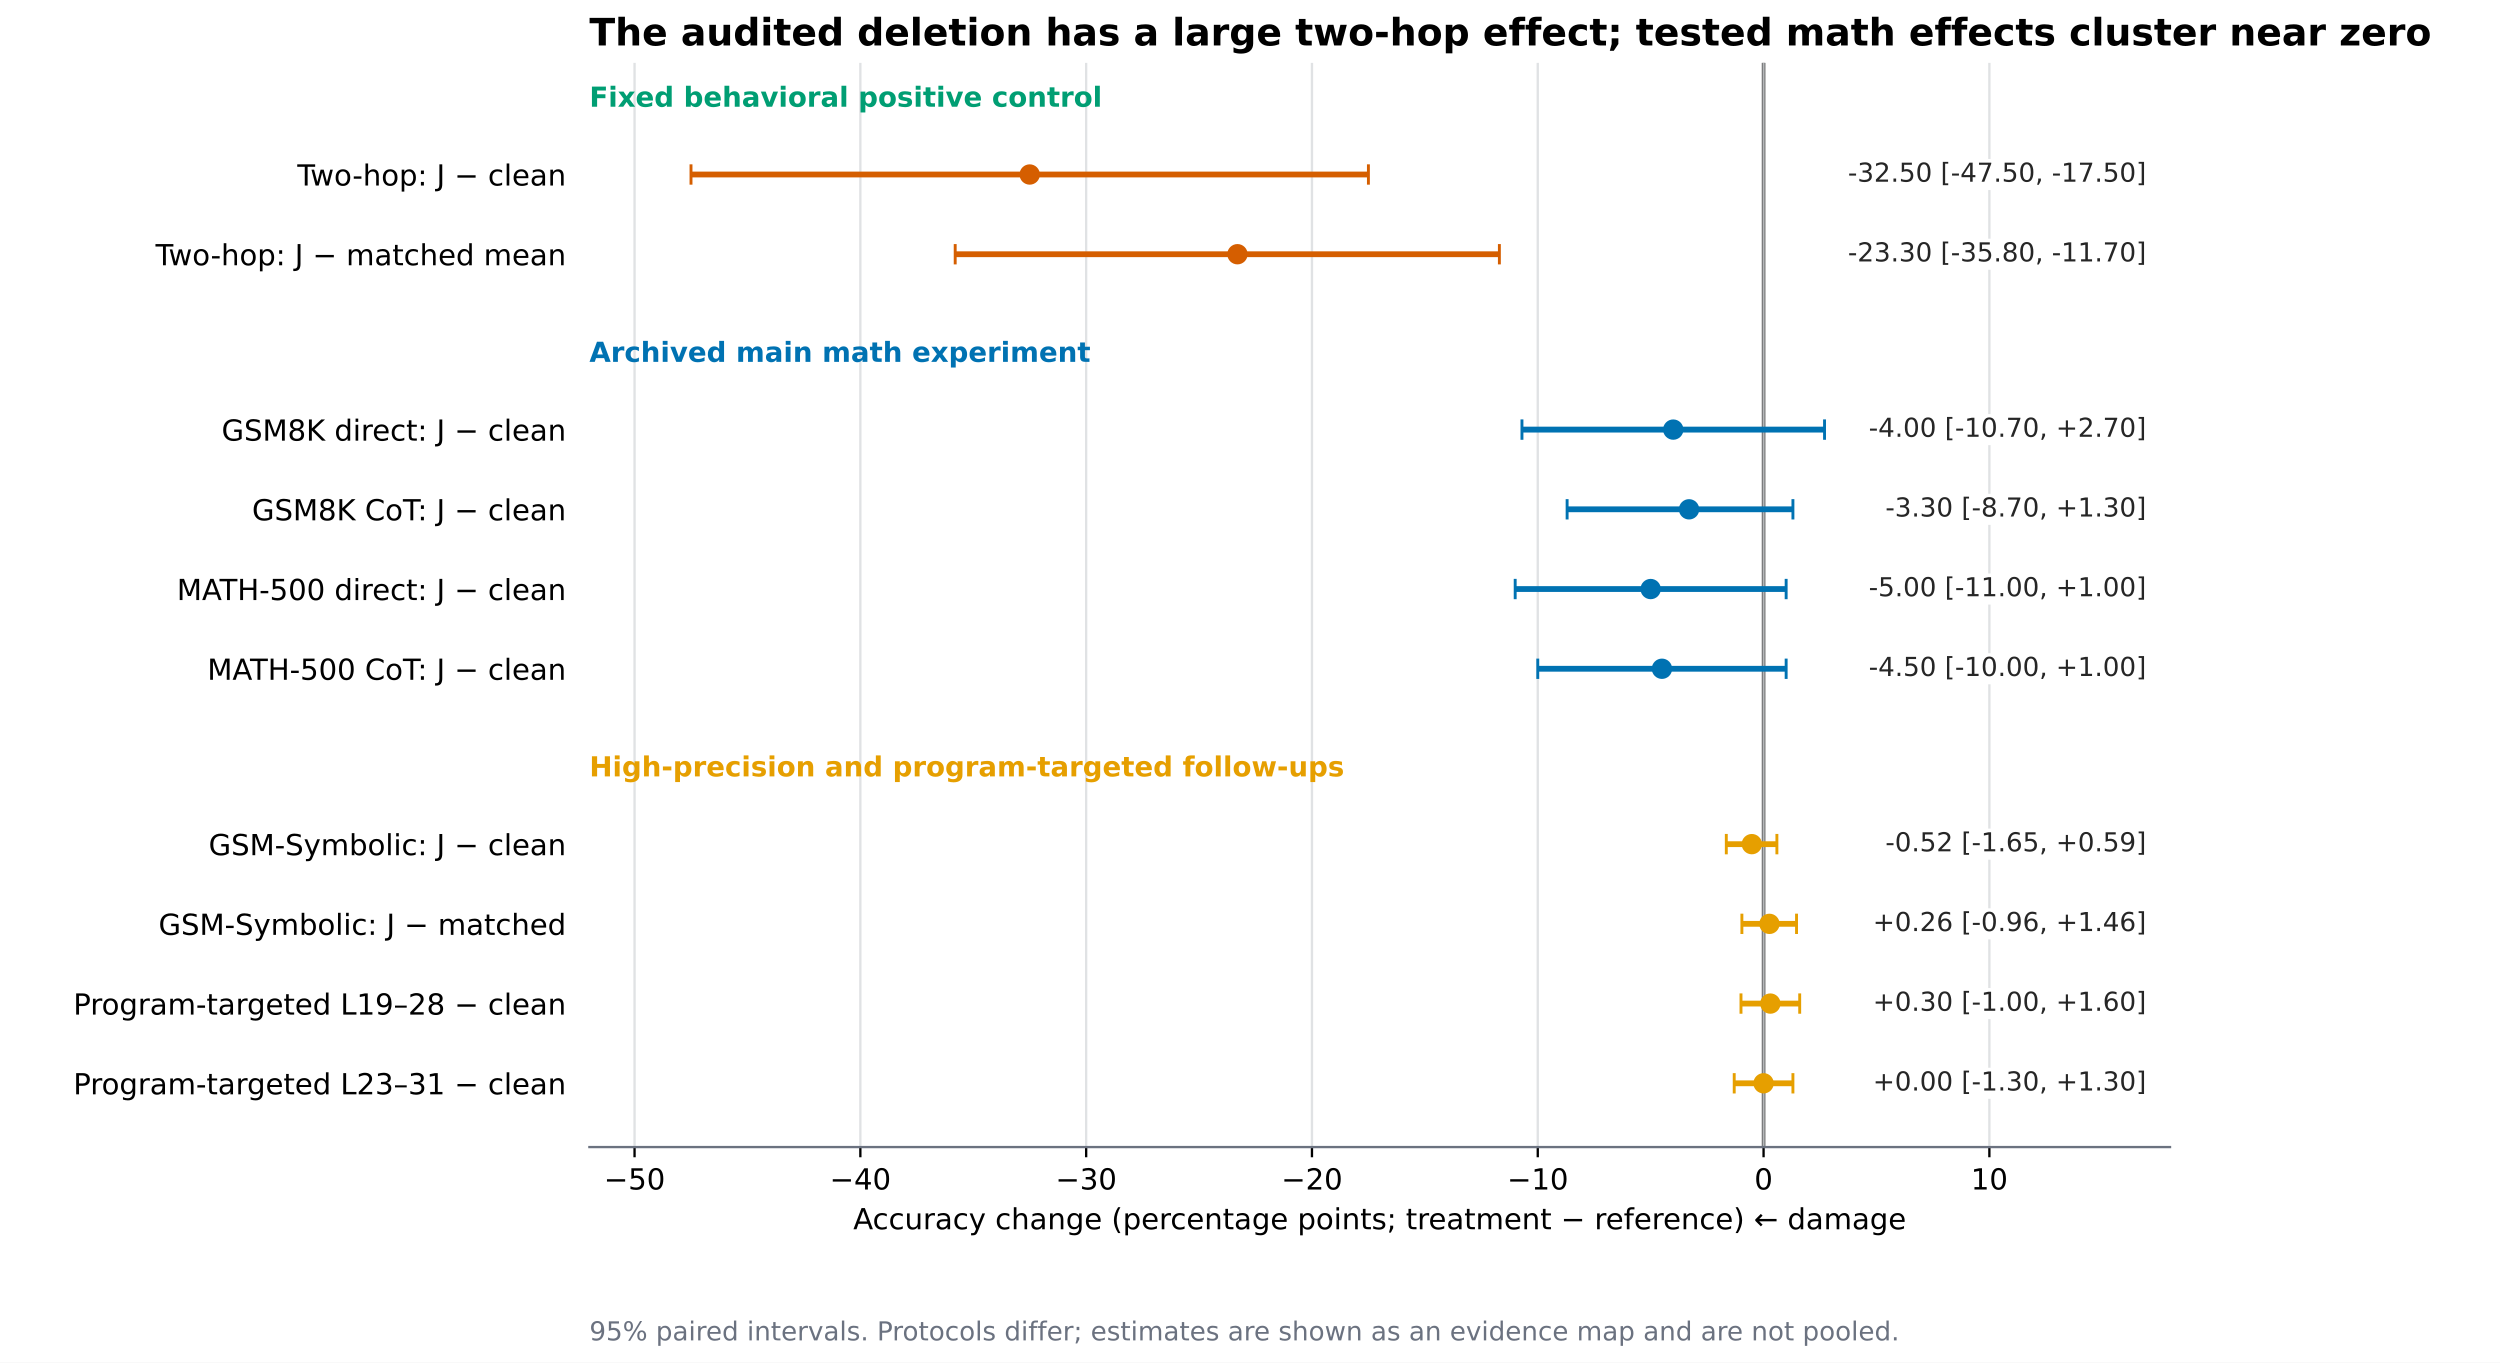
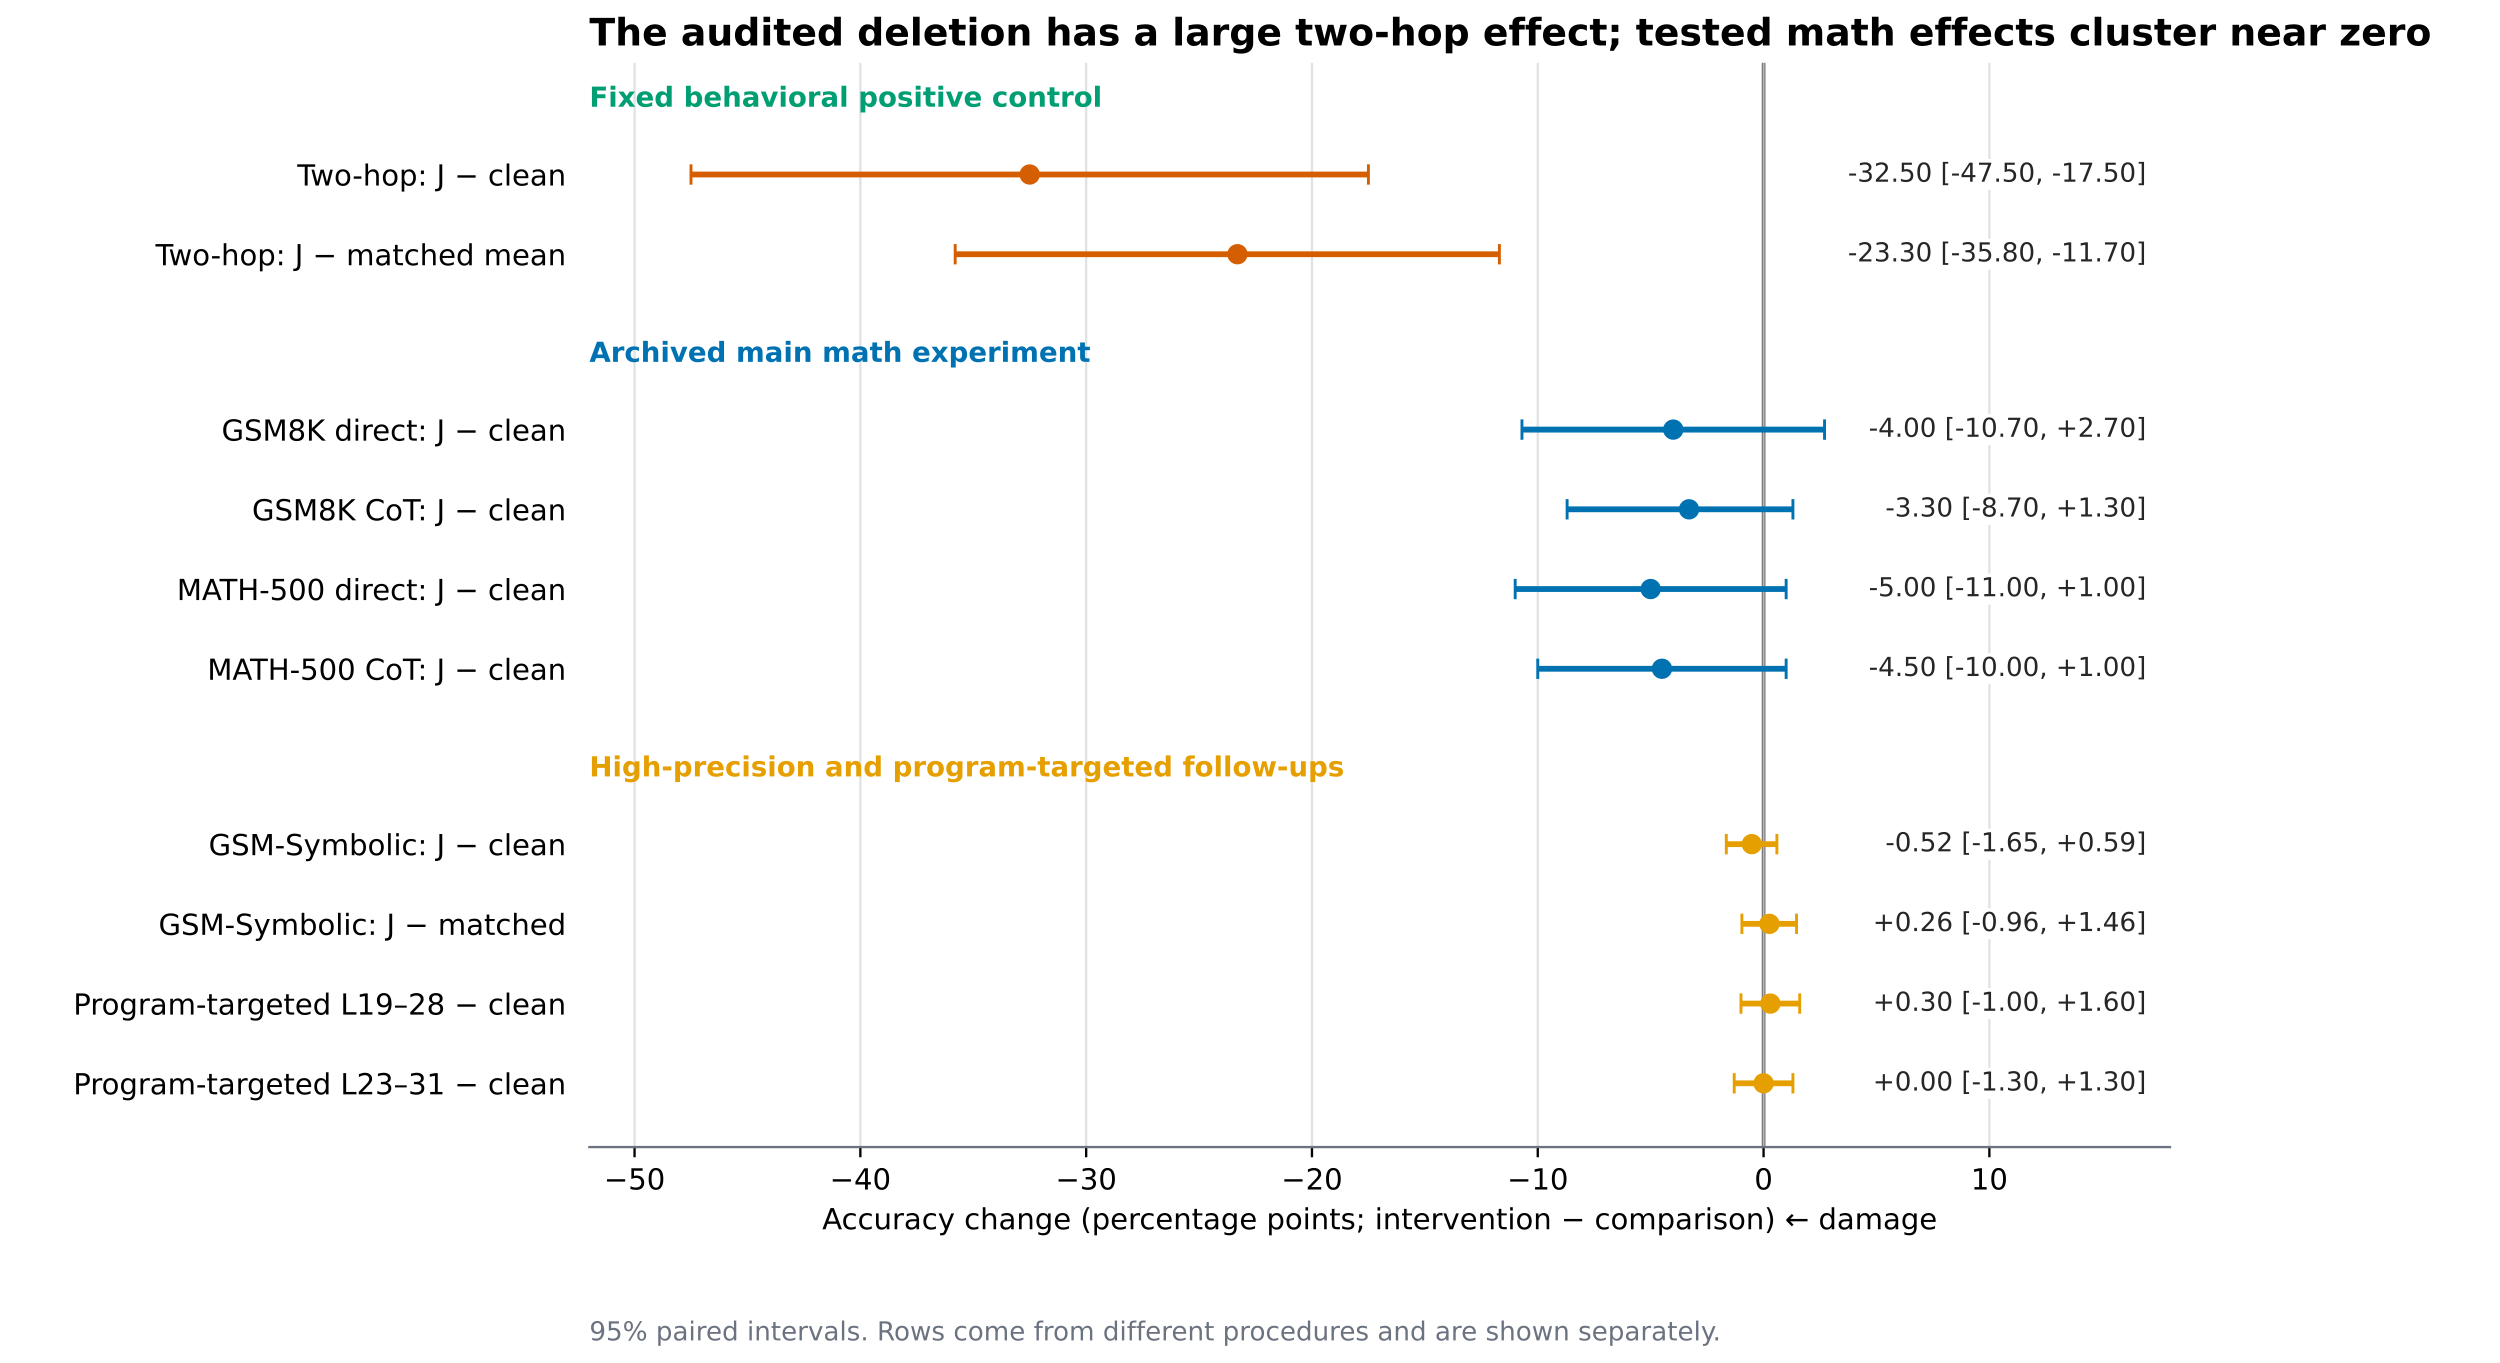
<svg xmlns="http://www.w3.org/2000/svg" xmlns:xlink="http://www.w3.org/1999/xlink" width="860.015pt" height="468.742pt" viewBox="0 0 860.015 468.742" version="1.1">
  <defs>
    <style type="text/css">*{stroke-linejoin: round; stroke-linecap: butt}</style>
  </defs>
  <g id="figure_1">
    <g id="patch_1">
      <path d="M -0 468.742  L 860.015 468.742  L 860.015 0  L -0 0  z " style="fill: #ffffff" />
    </g>
    <g id="axes_1">
      <g id="patch_2">
        <path d="M 202.754 394.598  L 746.498 394.598  L 746.498 21.638  L 202.754 21.638  z " style="fill: #ffffff" />
      </g>
      <g id="line2d_1">
        <path d="M 606.678 394.598  L 606.678 21.638  " clip-path="url(#pc474516180)" style="fill: none; stroke: #262626; stroke-width: 1.2; stroke-linecap: square" />
      </g>
      <g id="matplotlib.axis_1">
        <g id="xtick_1">
          <g id="line2d_2">
            <path d="M 218.289 394.598  L 218.289 21.638  " clip-path="url(#pc474516180)" style="fill: none; stroke: #d8dadd; stroke-opacity: 0.8; stroke-width: 0.8; stroke-linecap: square" />
          </g>
          <g id="line2d_3">
            <defs>
              <path id="m398c0b380d" d="M 0 0  L 0 3.5  " style="stroke: #000000; stroke-width: 0.8" />
            </defs>
            <g>
              <use xlink:href="#m398c0b380d" x="218.289" y="394.598" style="stroke: #000000; stroke-width: 0.8" />
            </g>
          </g>
          <g id="text_1">
            <text style="font: 10px 'DejaVu Sans'; text-anchor: middle" x="218.289" y="409.196" transform="rotate(-0 218.2893 409.1964)">−50</text>
          </g>
        </g>
        <g id="xtick_2">
          <g id="line2d_4">
            <path d="M 295.967 394.598  L 295.967 21.638  " clip-path="url(#pc474516180)" style="fill: none; stroke: #d8dadd; stroke-opacity: 0.8; stroke-width: 0.8; stroke-linecap: square" />
          </g>
          <g id="line2d_5">
            <g>
              <use xlink:href="#m398c0b380d" x="295.967" y="394.598" style="stroke: #000000; stroke-width: 0.8" />
            </g>
          </g>
          <g id="text_2">
            <text style="font: 10px 'DejaVu Sans'; text-anchor: middle" x="295.967" y="409.196" transform="rotate(-0 295.967 409.1964)">−40</text>
          </g>
        </g>
        <g id="xtick_3">
          <g id="line2d_6">
            <path d="M 373.645 394.598  L 373.645 21.638  " clip-path="url(#pc474516180)" style="fill: none; stroke: #d8dadd; stroke-opacity: 0.8; stroke-width: 0.8; stroke-linecap: square" />
          </g>
          <g id="line2d_7">
            <g>
              <use xlink:href="#m398c0b380d" x="373.645" y="394.598" style="stroke: #000000; stroke-width: 0.8" />
            </g>
          </g>
          <g id="text_3">
            <text style="font: 10px 'DejaVu Sans'; text-anchor: middle" x="373.645" y="409.196" transform="rotate(-0 373.6447 409.1964)">−30</text>
          </g>
        </g>
        <g id="xtick_4">
          <g id="line2d_8">
            <path d="M 451.322 394.598  L 451.322 21.638  " clip-path="url(#pc474516180)" style="fill: none; stroke: #d8dadd; stroke-opacity: 0.8; stroke-width: 0.8; stroke-linecap: square" />
          </g>
          <g id="line2d_9">
            <g>
              <use xlink:href="#m398c0b380d" x="451.322" y="394.598" style="stroke: #000000; stroke-width: 0.8" />
            </g>
          </g>
          <g id="text_4">
            <text style="font: 10px 'DejaVu Sans'; text-anchor: middle" x="451.322" y="409.196" transform="rotate(-0 451.3224 409.1964)">−20</text>
          </g>
        </g>
        <g id="xtick_5">
          <g id="line2d_10">
            <path d="M 529 394.598  L 529 21.638  " clip-path="url(#pc474516180)" style="fill: none; stroke: #d8dadd; stroke-opacity: 0.8; stroke-width: 0.8; stroke-linecap: square" />
          </g>
          <g id="line2d_11">
            <g>
              <use xlink:href="#m398c0b380d" x="529" y="394.598" style="stroke: #000000; stroke-width: 0.8" />
            </g>
          </g>
          <g id="text_5">
            <text style="font: 10px 'DejaVu Sans'; text-anchor: middle" x="529" y="409.196" transform="rotate(-0 529.0001 409.1964)">−10</text>
          </g>
        </g>
        <g id="xtick_6">
          <g id="line2d_12">
            <path d="M 606.678 394.598  L 606.678 21.638  " clip-path="url(#pc474516180)" style="fill: none; stroke: #d8dadd; stroke-opacity: 0.8; stroke-width: 0.8; stroke-linecap: square" />
          </g>
          <g id="line2d_13">
            <g>
              <use xlink:href="#m398c0b380d" x="606.678" y="394.598" style="stroke: #000000; stroke-width: 0.8" />
            </g>
          </g>
          <g id="text_6">
            <text style="font: 10px 'DejaVu Sans'; text-anchor: middle" x="606.678" y="409.196" transform="rotate(-0 606.6779 409.1964)">0</text>
          </g>
        </g>
        <g id="xtick_7">
          <g id="line2d_14">
            <path d="M 684.356 394.598  L 684.356 21.638  " clip-path="url(#pc474516180)" style="fill: none; stroke: #d8dadd; stroke-opacity: 0.8; stroke-width: 0.8; stroke-linecap: square" />
          </g>
          <g id="line2d_15">
            <g>
              <use xlink:href="#m398c0b380d" x="684.356" y="394.598" style="stroke: #000000; stroke-width: 0.8" />
            </g>
          </g>
          <g id="text_7">
            <text style="font: 10px 'DejaVu Sans'; text-anchor: middle" x="684.356" y="409.196" transform="rotate(-0 684.3556 409.1964)">10</text>
          </g>
        </g>
        <g id="text_8">
-           <text style="font: 10px 'DejaVu Sans'; text-anchor: middle" x="474.626" y="422.875" transform="rotate(-0 474.6257 422.8745)">Accuracy change (percentage points; treatment − reference)   ← damage</text>
+           <text style="font: 10px 'DejaVu Sans'; text-anchor: middle" x="474.626" y="422.875" transform="rotate(-0 474.6257 422.8745)">Accuracy change (percentage points; intervention − comparison)   ← damage</text>
        </g>
      </g>
      <g id="matplotlib.axis_2">
        <g id="ytick_1">
          <g id="line2d_16" />
          <g id="text_9">
            <text style="font: 10px 'DejaVu Sans'; text-anchor: end" x="194.754" y="63.83" transform="rotate(-0 194.7537 63.83013)">Two-hop: J − clean</text>
          </g>
        </g>
        <g id="ytick_2">
          <g id="line2d_17" />
          <g id="text_10">
            <text style="font: 10px 'DejaVu Sans'; text-anchor: end" x="194.754" y="91.254" transform="rotate(-0 194.7537 91.25366)">Two-hop: J − matched mean</text>
          </g>
        </g>
        <g id="ytick_3">
          <g id="line2d_18" />
          <g id="text_11">
            <text style="font: 10px 'DejaVu Sans'; text-anchor: end" x="194.754" y="151.585" transform="rotate(-0 194.7537 151.5854)">GSM8K direct: J − clean</text>
          </g>
        </g>
        <g id="ytick_4">
          <g id="line2d_19" />
          <g id="text_12">
            <text style="font: 10px 'DejaVu Sans'; text-anchor: end" x="194.754" y="179.009" transform="rotate(-0 194.7537 179.009)">GSM8K CoT: J − clean</text>
          </g>
        </g>
        <g id="ytick_5">
          <g id="line2d_20" />
          <g id="text_13">
            <text style="font: 10px 'DejaVu Sans'; text-anchor: end" x="194.754" y="206.432" transform="rotate(-0 194.7537 206.4325)">MATH-500 direct: J − clean</text>
          </g>
        </g>
        <g id="ytick_6">
          <g id="line2d_21" />
          <g id="text_14">
            <text style="font: 10px 'DejaVu Sans'; text-anchor: end" x="194.754" y="233.856" transform="rotate(-0 194.7537 233.856)">MATH-500 CoT: J − clean</text>
          </g>
        </g>
        <g id="ytick_7">
          <g id="line2d_22" />
          <g id="text_15">
            <text style="font: 10px 'DejaVu Sans'; text-anchor: end" x="194.754" y="294.188" transform="rotate(-0 194.7537 294.1878)">GSM-Symbolic: J − clean</text>
          </g>
        </g>
        <g id="ytick_8">
          <g id="line2d_23" />
          <g id="text_16">
            <text style="font: 10px 'DejaVu Sans'; text-anchor: end" x="194.754" y="321.611" transform="rotate(-0 194.7537 321.6113)">GSM-Symbolic: J − matched</text>
          </g>
        </g>
        <g id="ytick_9">
          <g id="line2d_24" />
          <g id="text_17">
            <text style="font: 10px 'DejaVu Sans'; text-anchor: end" x="194.754" y="349.035" transform="rotate(-0 194.7537 349.0348)">Program-targeted L19–28 − clean</text>
          </g>
        </g>
        <g id="ytick_10">
          <g id="line2d_25" />
          <g id="text_18">
            <text style="font: 10px 'DejaVu Sans'; text-anchor: end" x="194.754" y="376.458" transform="rotate(-0 194.7537 376.4584)">Program-targeted L23–31 − clean</text>
          </g>
        </g>
      </g>
      <g id="patch_3">
        <path d="M 202.754 394.598  L 746.498 394.598  " style="fill: none; stroke: #6b7280; stroke-width: 0.8; stroke-linejoin: miter; stroke-linecap: square" />
      </g>
      <g id="LineCollection_1">
        <path d="M 237.709 60.031  L 470.742 60.031  " clip-path="url(#pc474516180)" style="fill: none; stroke: #d55e00; stroke-width: 2" />
      </g>
      <g id="line2d_26">
        <defs>
          <path id="mcdeac8eda5" d="M 0 3.5  L 0 -3.5  " style="stroke: #d55e00" />
        </defs>
        <g clip-path="url(#pc474516180)">
          <use xlink:href="#mcdeac8eda5" x="237.709" y="60.031" style="fill: #d55e00; stroke: #d55e00" />
        </g>
      </g>
      <g id="line2d_27">
        <g clip-path="url(#pc474516180)">
          <use xlink:href="#mcdeac8eda5" x="470.742" y="60.031" style="fill: #d55e00; stroke: #d55e00" />
        </g>
      </g>
      <g id="text_19">
        <g id="patch_4">
          <path d="M 631.85 65.376  L 739.332 65.376  L 739.332 54.686  L 631.85 54.686  z " style="fill: #ffffff" />
        </g>
        <text style="fill: #262626; font: 9px 'DejaVu Sans'; text-anchor: end" x="738.342" y="62.514" transform="rotate(-0 738.3416 62.51435)">-32.50  [-47.50, -17.50]</text>
      </g>
      <g id="LineCollection_2">
        <path d="M 328.592 87.454  L 515.795 87.454  " clip-path="url(#pc474516180)" style="fill: none; stroke: #d55e00; stroke-width: 2" />
      </g>
      <g id="line2d_28">
        <g clip-path="url(#pc474516180)">
          <use xlink:href="#mcdeac8eda5" x="328.592" y="87.454" style="fill: #d55e00; stroke: #d55e00" />
        </g>
      </g>
      <g id="line2d_29">
        <g clip-path="url(#pc474516180)">
          <use xlink:href="#mcdeac8eda5" x="515.795" y="87.454" style="fill: #d55e00; stroke: #d55e00" />
        </g>
      </g>
      <g id="text_20">
        <g id="patch_5">
          <path d="M 631.85 92.8  L 739.332 92.8  L 739.332 82.109  L 631.85 82.109  z " style="fill: #ffffff" />
        </g>
        <text style="fill: #262626; font: 9px 'DejaVu Sans'; text-anchor: end" x="738.342" y="89.938" transform="rotate(-0 738.3416 89.93788)">-23.30  [-35.80, -11.70]</text>
      </g>
      <g id="LineCollection_3">
        <path d="M 523.563 147.786  L 627.651 147.786  " clip-path="url(#pc474516180)" style="fill: none; stroke: #0072b2; stroke-width: 2" />
      </g>
      <g id="line2d_30">
        <defs>
          <path id="m7ce8c4a1e4" d="M 0 3.5  L 0 -3.5  " style="stroke: #0072b2" />
        </defs>
        <g clip-path="url(#pc474516180)">
          <use xlink:href="#m7ce8c4a1e4" x="523.563" y="147.786" style="fill: #0072b2; stroke: #0072b2" />
        </g>
      </g>
      <g id="line2d_31">
        <g clip-path="url(#pc474516180)">
          <use xlink:href="#m7ce8c4a1e4" x="627.651" y="147.786" style="fill: #0072b2; stroke: #0072b2" />
        </g>
      </g>
      <g id="text_21">
        <g id="patch_6">
          <path d="M 639.008 153.131  L 739.332 153.131  L 739.332 142.441  L 639.008 142.441  z " style="fill: #ffffff" />
        </g>
        <text style="fill: #262626; font: 9px 'DejaVu Sans'; text-anchor: end" x="738.342" y="150.27" transform="rotate(-0 738.3416 150.2696)">-4.00  [-10.70, +2.70]</text>
      </g>
      <g id="LineCollection_4">
        <path d="M 539.098 175.21  L 616.776 175.21  " clip-path="url(#pc474516180)" style="fill: none; stroke: #0072b2; stroke-width: 2" />
      </g>
      <g id="line2d_32">
        <g clip-path="url(#pc474516180)">
          <use xlink:href="#m7ce8c4a1e4" x="539.098" y="175.21" style="fill: #0072b2; stroke: #0072b2" />
        </g>
      </g>
      <g id="line2d_33">
        <g clip-path="url(#pc474516180)">
          <use xlink:href="#m7ce8c4a1e4" x="616.776" y="175.21" style="fill: #0072b2; stroke: #0072b2" />
        </g>
      </g>
      <g id="text_22">
        <g id="patch_7">
          <path d="M 644.735 180.555  L 739.332 180.555  L 739.332 169.865  L 644.735 169.865  z " style="fill: #ffffff" />
        </g>
        <text style="fill: #262626; font: 9px 'DejaVu Sans'; text-anchor: end" x="738.342" y="177.693" transform="rotate(-0 738.3416 177.6932)">-3.30  [-8.70, +1.30]</text>
      </g>
      <g id="LineCollection_5">
        <path d="M 521.232 202.633  L 614.446 202.633  " clip-path="url(#pc474516180)" style="fill: none; stroke: #0072b2; stroke-width: 2" />
      </g>
      <g id="line2d_34">
        <g clip-path="url(#pc474516180)">
          <use xlink:href="#m7ce8c4a1e4" x="521.232" y="202.633" style="fill: #0072b2; stroke: #0072b2" />
        </g>
      </g>
      <g id="line2d_35">
        <g clip-path="url(#pc474516180)">
          <use xlink:href="#m7ce8c4a1e4" x="614.446" y="202.633" style="fill: #0072b2; stroke: #0072b2" />
        </g>
      </g>
      <g id="text_23">
        <g id="patch_8">
          <path d="M 639.008 207.978  L 739.332 207.978  L 739.332 197.288  L 639.008 197.288  z " style="fill: #ffffff" />
        </g>
        <text style="fill: #262626; font: 9px 'DejaVu Sans'; text-anchor: end" x="738.342" y="205.117" transform="rotate(-0 738.3416 205.1167)">-5.00  [-11.00, +1.00]</text>
      </g>
      <g id="LineCollection_6">
        <path d="M 529 230.057  L 614.446 230.057  " clip-path="url(#pc474516180)" style="fill: none; stroke: #0072b2; stroke-width: 2" />
      </g>
      <g id="line2d_36">
        <g clip-path="url(#pc474516180)">
          <use xlink:href="#m7ce8c4a1e4" x="529" y="230.057" style="fill: #0072b2; stroke: #0072b2" />
        </g>
      </g>
      <g id="line2d_37">
        <g clip-path="url(#pc474516180)">
          <use xlink:href="#m7ce8c4a1e4" x="614.446" y="230.057" style="fill: #0072b2; stroke: #0072b2" />
        </g>
      </g>
      <g id="text_24">
        <g id="patch_9">
          <path d="M 639.008 235.402  L 739.332 235.402  L 739.332 224.712  L 639.008 224.712  z " style="fill: #ffffff" />
        </g>
        <text style="fill: #262626; font: 9px 'DejaVu Sans'; text-anchor: end" x="738.342" y="232.54" transform="rotate(-0 738.3416 232.5402)">-4.50  [-10.00, +1.00]</text>
      </g>
      <g id="LineCollection_7">
        <path d="M 593.861 290.389  L 611.261 290.389  " clip-path="url(#pc474516180)" style="fill: none; stroke: #e69f00; stroke-width: 2" />
      </g>
      <g id="line2d_38">
        <defs>
          <path id="mfe8c5fac6f" d="M 0 3.5  L 0 -3.5  " style="stroke: #e69f00" />
        </defs>
        <g clip-path="url(#pc474516180)">
          <use xlink:href="#mfe8c5fac6f" x="593.861" y="290.389" style="fill: #e69f00; stroke: #e69f00" />
        </g>
      </g>
      <g id="line2d_39">
        <g clip-path="url(#pc474516180)">
          <use xlink:href="#mfe8c5fac6f" x="611.261" y="290.389" style="fill: #e69f00; stroke: #e69f00" />
        </g>
      </g>
      <g id="text_25">
        <g id="patch_10">
          <path d="M 644.735 295.734  L 739.332 295.734  L 739.332 285.043  L 644.735 285.043  z " style="fill: #ffffff" />
        </g>
        <text style="fill: #262626; font: 9px 'DejaVu Sans'; text-anchor: end" x="738.342" y="292.872" transform="rotate(-0 738.3416 292.872)">-0.52  [-1.65, +0.59]</text>
      </g>
      <g id="LineCollection_8">
        <path d="M 599.221 317.812  L 618.019 317.812  " clip-path="url(#pc474516180)" style="fill: none; stroke: #e69f00; stroke-width: 2" />
      </g>
      <g id="line2d_40">
        <g clip-path="url(#pc474516180)">
          <use xlink:href="#mfe8c5fac6f" x="599.221" y="317.812" style="fill: #e69f00; stroke: #e69f00" />
        </g>
      </g>
      <g id="line2d_41">
        <g clip-path="url(#pc474516180)">
          <use xlink:href="#mfe8c5fac6f" x="618.019" y="317.812" style="fill: #e69f00; stroke: #e69f00" />
        </g>
      </g>
      <g id="text_26">
        <g id="patch_11">
          <path d="M 640.44 323.157  L 739.332 323.157  L 739.332 312.467  L 640.44 312.467  z " style="fill: #ffffff" />
        </g>
        <text style="fill: #262626; font: 9px 'DejaVu Sans'; text-anchor: end" x="738.342" y="320.296" transform="rotate(-0 738.3416 320.2955)">+0.26  [-0.96, +1.46]</text>
      </g>
      <g id="LineCollection_9">
        <path d="M 598.91 345.236  L 619.106 345.236  " clip-path="url(#pc474516180)" style="fill: none; stroke: #e69f00; stroke-width: 2" />
      </g>
      <g id="line2d_42">
        <g clip-path="url(#pc474516180)">
          <use xlink:href="#mfe8c5fac6f" x="598.91" y="345.236" style="fill: #e69f00; stroke: #e69f00" />
        </g>
      </g>
      <g id="line2d_43">
        <g clip-path="url(#pc474516180)">
          <use xlink:href="#mfe8c5fac6f" x="619.106" y="345.236" style="fill: #e69f00; stroke: #e69f00" />
        </g>
      </g>
      <g id="text_27">
        <g id="patch_12">
          <path d="M 640.44 350.581  L 739.332 350.581  L 739.332 339.89  L 640.44 339.89  z " style="fill: #ffffff" />
        </g>
        <text style="fill: #262626; font: 9px 'DejaVu Sans'; text-anchor: end" x="738.342" y="347.719" transform="rotate(-0 738.3416 347.7191)">+0.30  [-1.00, +1.60]</text>
      </g>
      <g id="LineCollection_10">
        <path d="M 596.58 372.659  L 616.776 372.659  " clip-path="url(#pc474516180)" style="fill: none; stroke: #e69f00; stroke-width: 2" />
      </g>
      <g id="line2d_44">
        <g clip-path="url(#pc474516180)">
          <use xlink:href="#mfe8c5fac6f" x="596.58" y="372.659" style="fill: #e69f00; stroke: #e69f00" />
        </g>
      </g>
      <g id="line2d_45">
        <g clip-path="url(#pc474516180)">
          <use xlink:href="#mfe8c5fac6f" x="616.776" y="372.659" style="fill: #e69f00; stroke: #e69f00" />
        </g>
      </g>
      <g id="text_28">
        <g id="patch_13">
          <path d="M 640.44 378.004  L 739.332 378.004  L 739.332 367.314  L 640.44 367.314  z " style="fill: #ffffff" />
        </g>
        <text style="fill: #262626; font: 9px 'DejaVu Sans'; text-anchor: end" x="738.342" y="375.143" transform="rotate(-0 738.3416 375.1426)">+0.00  [-1.30, +1.30]</text>
      </g>
      <g id="text_29">
        <text style="fill: #009e73; font: 700 9.5px 'DejaVu Sans'; text-anchor: start" x="202.754" y="36.721" transform="rotate(-0 202.7537 36.72091)">Fixed behavioral positive control</text>
      </g>
      <g id="text_30">
        <text style="fill: #0072b2; font: 700 9.5px 'DejaVu Sans'; text-anchor: start" x="202.754" y="124.476" transform="rotate(-0 202.7537 124.4762)">Archived main math experiment</text>
      </g>
      <g id="text_31">
        <text style="fill: #e69f00; font: 700 9.5px 'DejaVu Sans'; text-anchor: start" x="202.754" y="267.079" transform="rotate(-0 202.7537 267.0786)">High-precision and program-targeted follow-ups</text>
      </g>
      <g id="text_32">
-         <text style="fill: #6b7280; font: 9px 'DejaVu Sans'; text-anchor: start" x="202.754" y="461.11" transform="rotate(-0 202.7537 461.1102)">95% paired intervals. Protocols differ; estimates are shown as an evidence map and are not pooled.</text>
+         <text style="fill: #6b7280; font: 9px 'DejaVu Sans'; text-anchor: start" x="202.754" y="461.11" transform="rotate(-0 202.7537 461.1102)">95% paired intervals. Rows come from different procedures and are shown separately.</text>
      </g>
      <g id="text_33">
        <text style="font: 700 13px 'DejaVu Sans'; text-anchor: start" x="202.754" y="15.638" transform="rotate(-0 202.7537 15.63797)">The audited deletion has a large two-hop effect; tested math effects cluster near zero</text>
      </g>
      <g id="line2d_46">
        <defs>
          <path id="m51886533ee" d="M 0 3  C 0.796 3 1.559 2.684 2.121 2.121  C 2.684 1.559 3 0.796 3 0  C 3 -0.796 2.684 -1.559 2.121 -2.121  C 1.559 -2.684 0.796 -3 0 -3  C -0.796 -3 -1.559 -2.684 -2.121 -2.121  C -2.684 -1.559 -3 -0.796 -3 0  C -3 0.796 -2.684 1.559 -2.121 2.121  C -1.559 2.684 -0.796 3 0 3  z " style="stroke: #d55e00" />
        </defs>
        <g clip-path="url(#pc474516180)">
          <use xlink:href="#m51886533ee" x="354.225" y="60.031" style="fill: #d55e00; stroke: #d55e00" />
        </g>
      </g>
      <g id="line2d_47">
        <g clip-path="url(#pc474516180)">
          <use xlink:href="#m51886533ee" x="425.689" y="87.454" style="fill: #d55e00; stroke: #d55e00" />
        </g>
      </g>
      <g id="line2d_48">
        <defs>
          <path id="m1f91f592d2" d="M 0 3  C 0.796 3 1.559 2.684 2.121 2.121  C 2.684 1.559 3 0.796 3 0  C 3 -0.796 2.684 -1.559 2.121 -2.121  C 1.559 -2.684 0.796 -3 0 -3  C -0.796 -3 -1.559 -2.684 -2.121 -2.121  C -2.684 -1.559 -3 -0.796 -3 0  C -3 0.796 -2.684 1.559 -2.121 2.121  C -1.559 2.684 -0.796 3 0 3  z " style="stroke: #0072b2" />
        </defs>
        <g clip-path="url(#pc474516180)">
          <use xlink:href="#m1f91f592d2" x="575.607" y="147.786" style="fill: #0072b2; stroke: #0072b2" />
        </g>
      </g>
      <g id="line2d_49">
        <g clip-path="url(#pc474516180)">
          <use xlink:href="#m1f91f592d2" x="581.044" y="175.21" style="fill: #0072b2; stroke: #0072b2" />
        </g>
      </g>
      <g id="line2d_50">
        <g clip-path="url(#pc474516180)">
          <use xlink:href="#m1f91f592d2" x="567.839" y="202.633" style="fill: #0072b2; stroke: #0072b2" />
        </g>
      </g>
      <g id="line2d_51">
        <g clip-path="url(#pc474516180)">
          <use xlink:href="#m1f91f592d2" x="571.723" y="230.057" style="fill: #0072b2; stroke: #0072b2" />
        </g>
      </g>
      <g id="line2d_52">
        <defs>
          <path id="m0c5e3ed08c" d="M 0 3  C 0.796 3 1.559 2.684 2.121 2.121  C 2.684 1.559 3 0.796 3 0  C 3 -0.796 2.684 -1.559 2.121 -2.121  C 1.559 -2.684 0.796 -3 0 -3  C -0.796 -3 -1.559 -2.684 -2.121 -2.121  C -2.684 -1.559 -3 -0.796 -3 0  C -3 0.796 -2.684 1.559 -2.121 2.121  C -1.559 2.684 -0.796 3 0 3  z " style="stroke: #e69f00" />
        </defs>
        <g clip-path="url(#pc474516180)">
          <use xlink:href="#m0c5e3ed08c" x="602.639" y="290.389" style="fill: #e69f00; stroke: #e69f00" />
        </g>
      </g>
      <g id="line2d_53">
        <g clip-path="url(#pc474516180)">
          <use xlink:href="#m0c5e3ed08c" x="608.697" y="317.812" style="fill: #e69f00; stroke: #e69f00" />
        </g>
      </g>
      <g id="line2d_54">
        <g clip-path="url(#pc474516180)">
          <use xlink:href="#m0c5e3ed08c" x="609.008" y="345.236" style="fill: #e69f00; stroke: #e69f00" />
        </g>
      </g>
      <g id="line2d_55">
        <g clip-path="url(#pc474516180)">
          <use xlink:href="#m0c5e3ed08c" x="606.678" y="372.659" style="fill: #e69f00; stroke: #e69f00" />
        </g>
      </g>
    </g>
  </g>
  <defs>
    <clipPath id="pc474516180">
      <rect x="202.754" y="21.638" width="543.744" height="372.96" />
    </clipPath>
  </defs>
</svg>
